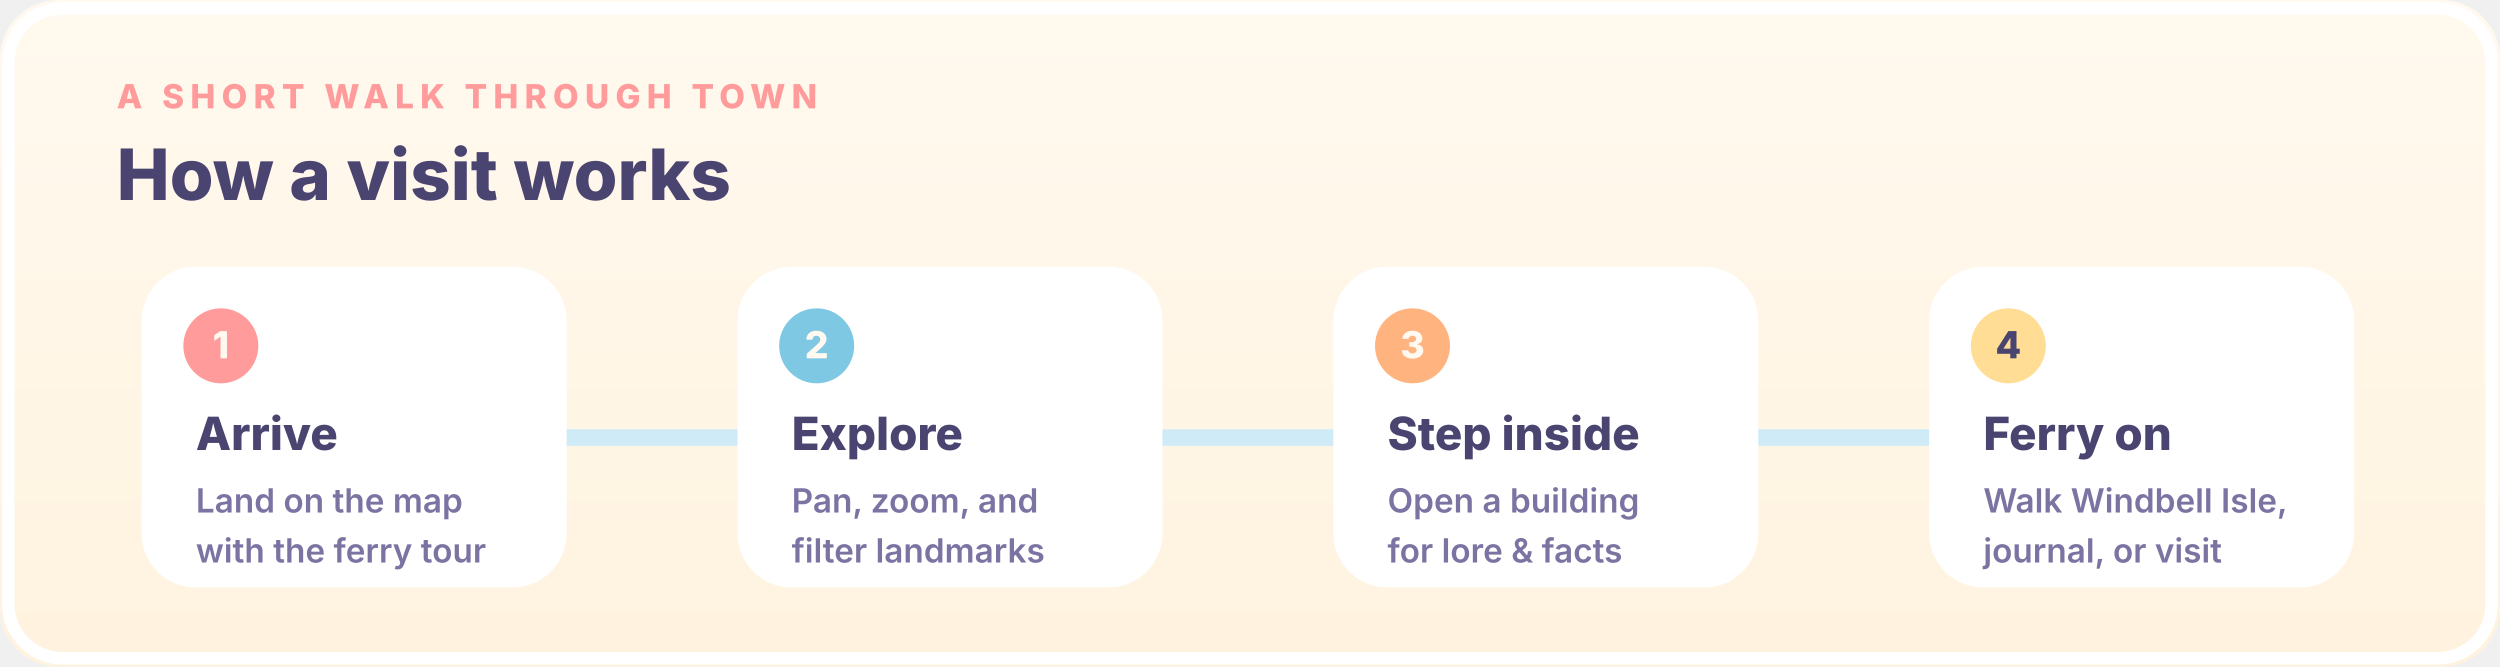
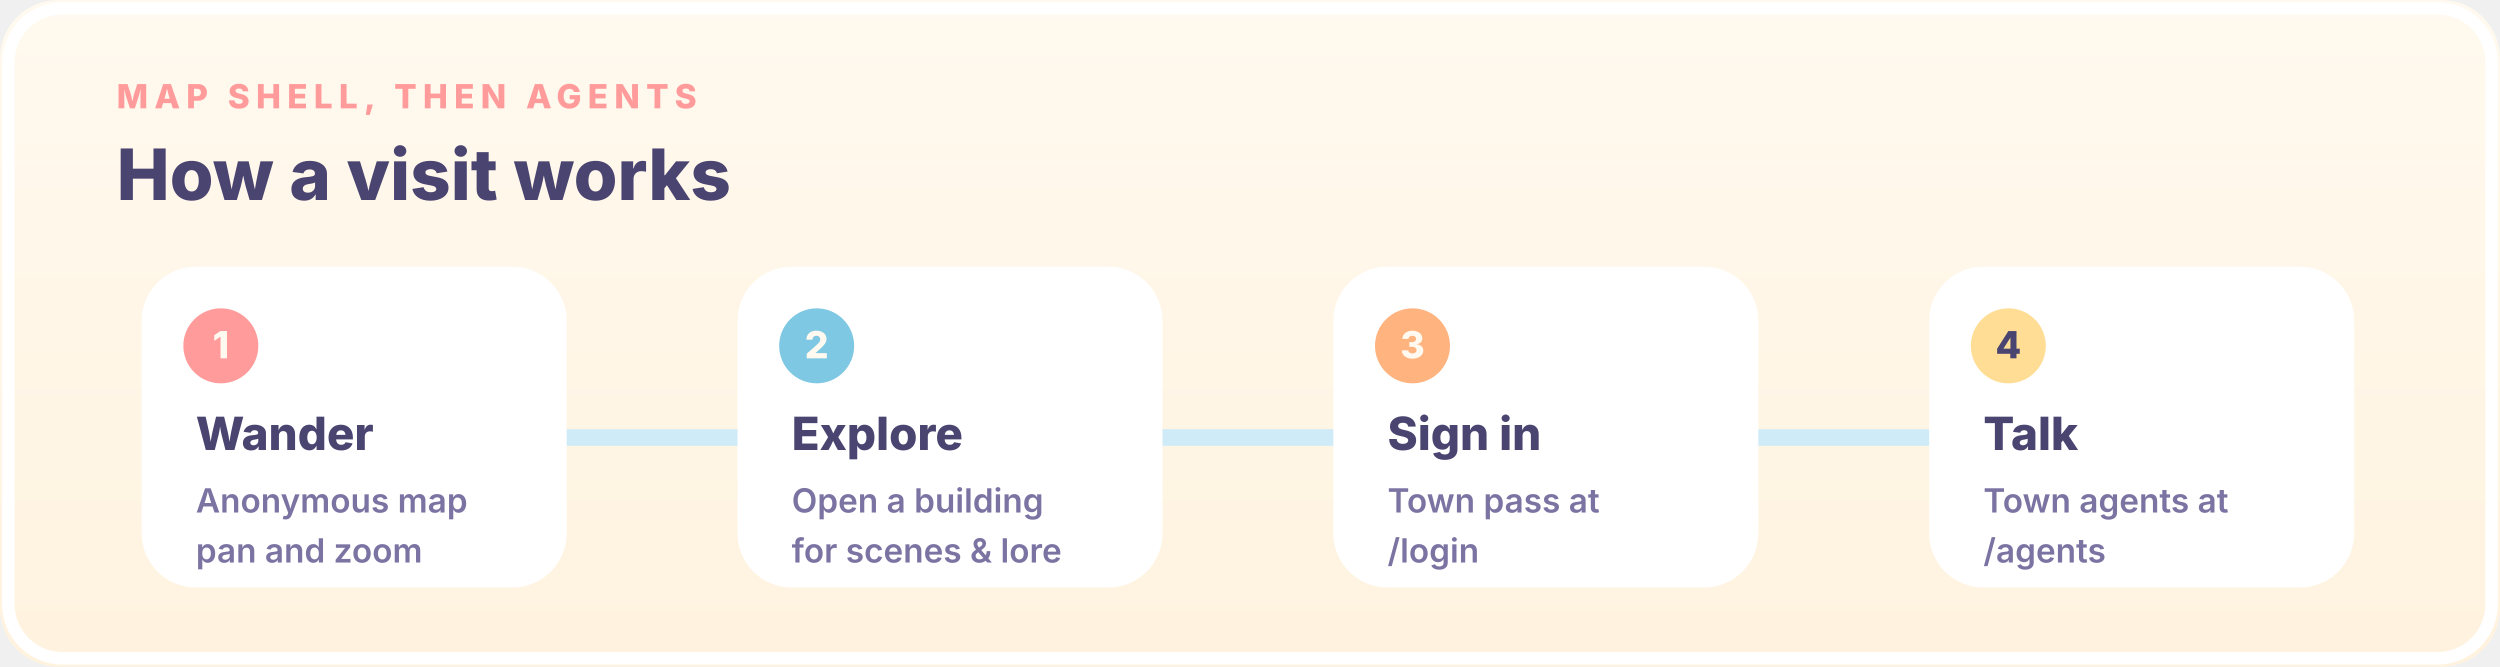
<svg xmlns="http://www.w3.org/2000/svg" width="1200" height="320" viewBox="0 0 1200 320" role="img" aria-labelledby="title desc">
  <defs>
    <linearGradient id="board" x1="0" y1="0" x2="0" y2="1">
      <stop offset="0" stop-color="#FFF9EF" />
      <stop offset="1" stop-color="#FFF3DF" />
    </linearGradient>
  </defs>
  <rect width="1200" height="320" rx="28" fill="url(#board)" />
  <rect x="4" y="4" width="1192" height="312" rx="26" fill="none" stroke="#FFFFFF" stroke-width="6" />
  <g font-family="-apple-system,BlinkMacSystemFont,'Segoe UI',sans-serif">
-     <text x="56" y="52" fill="#FF9B9B" font-size="16" font-weight="800" letter-spacing="3">A SHORT WALK THROUGH TOWN</text>
+     <text x="56" y="52" fill="#FF9B9B" font-size="16" font-weight="800" letter-spacing="3">MAP SHELL, THEN AGENTS</text>
    <text x="56" y="96" fill="#4A4470" font-size="34" font-weight="800">How a visit works</text>
  </g>
  <path d="M170 210 H1030" fill="none" stroke="#CFEBF7" stroke-width="8" stroke-linecap="round" />
  <circle cx="170" cy="210" r="8" fill="#FF9B9B" />
  <circle cx="456" cy="210" r="8" fill="#7EC8E3" />
  <circle cx="742" cy="210" r="8" fill="#FFB37E" />
  <circle cx="1030" cy="210" r="8" fill="#FFDD94" />
  <g font-family="-apple-system,BlinkMacSystemFont,'Segoe UI',sans-serif">
    <g transform="translate(70 130)">
      <rect width="200" height="150" rx="24" fill="#FFFFFF" stroke="#FFFFFF" stroke-width="4" />
      <circle cx="36" cy="36" r="18" fill="#FF9B9B" />
      <text x="36" y="42" text-anchor="middle" font-size="18" font-weight="800" fill="#FFF9EF">1</text>
-       <text x="24" y="86" font-size="22" font-weight="800" fill="#4A4470">Arrive</text>
-       <text x="24" y="116" font-size="16" font-weight="600" fill="#7B74A3">Land on the map</text>
-       <text x="24" y="140" font-size="16" font-weight="600" fill="#7B74A3">with the ferry tour</text>
+       <text x="24" y="86" font-size="22" font-weight="800" fill="#4A4470">Wander</text>
+       <text x="24" y="116" font-size="16" font-weight="600" fill="#7B74A3">Anonymous map</text>
+       <text x="24" y="140" font-size="16" font-weight="600" fill="#7B74A3">pan and zoom</text>
    </g>
    <g transform="translate(356 130)">
      <rect width="200" height="150" rx="24" fill="#FFFFFF" stroke="#FFFFFF" stroke-width="4" />
      <circle cx="36" cy="36" r="18" fill="#7EC8E3" />
      <text x="36" y="42" text-anchor="middle" font-size="18" font-weight="800" fill="#FFF9EF">2</text>
      <text x="24" y="86" font-size="22" font-weight="800" fill="#4A4470">Explore</text>
-       <text x="24" y="116" font-size="16" font-weight="600" fill="#7B74A3">Pan, zoom, and</text>
-       <text x="24" y="140" font-size="16" font-weight="600" fill="#7B74A3">filter landmarks</text>
+       <text x="24" y="116" font-size="16" font-weight="600" fill="#7B74A3">Open a building</text>
+       <text x="24" y="140" font-size="16" font-weight="600" fill="#7B74A3">for scenes &amp; lore</text>
    </g>
    <g transform="translate(642 130)">
      <rect width="200" height="150" rx="24" fill="#FFFFFF" stroke="#FFFFFF" stroke-width="4" />
      <circle cx="36" cy="36" r="18" fill="#FFB37E" />
      <text x="36" y="42" text-anchor="middle" font-size="18" font-weight="800" fill="#FFF9EF">3</text>
-       <text x="24" y="86" font-size="22" font-weight="800" fill="#4A4470">Step inside</text>
-       <text x="24" y="116" font-size="16" font-weight="600" fill="#7B74A3">Open a building</text>
-       <text x="24" y="140" font-size="16" font-weight="600" fill="#7B74A3">for lore &amp; facts</text>
+       <text x="24" y="86" font-size="22" font-weight="800" fill="#4A4470">Sign in</text>
+       <text x="24" y="116" font-size="16" font-weight="600" fill="#7B74A3">Town pass at</text>
+       <text x="24" y="140" font-size="16" font-weight="600" fill="#7B74A3">/login</text>
    </g>
    <g transform="translate(928 130)">
      <rect width="200" height="150" rx="24" fill="#FFFFFF" stroke="#FFFFFF" stroke-width="4" />
      <circle cx="36" cy="36" r="18" fill="#FFDD94" />
      <text x="36" y="42" text-anchor="middle" font-size="18" font-weight="800" fill="#4A4470">4</text>
-       <text x="24" y="86" font-size="22" font-weight="800" fill="#4A4470">Ferry on</text>
-       <text x="24" y="116" font-size="16" font-weight="600" fill="#7B74A3">Walk Windbell Isle,</text>
-       <text x="24" y="140" font-size="16" font-weight="600" fill="#7B74A3">journal, or visit</text>
+       <text x="24" y="86" font-size="22" font-weight="800" fill="#4A4470">Talk</text>
+       <text x="24" y="116" font-size="16" font-weight="600" fill="#7B74A3">Town agents at</text>
+       <text x="24" y="140" font-size="16" font-weight="600" fill="#7B74A3">/agents</text>
    </g>
  </g>
</svg>
